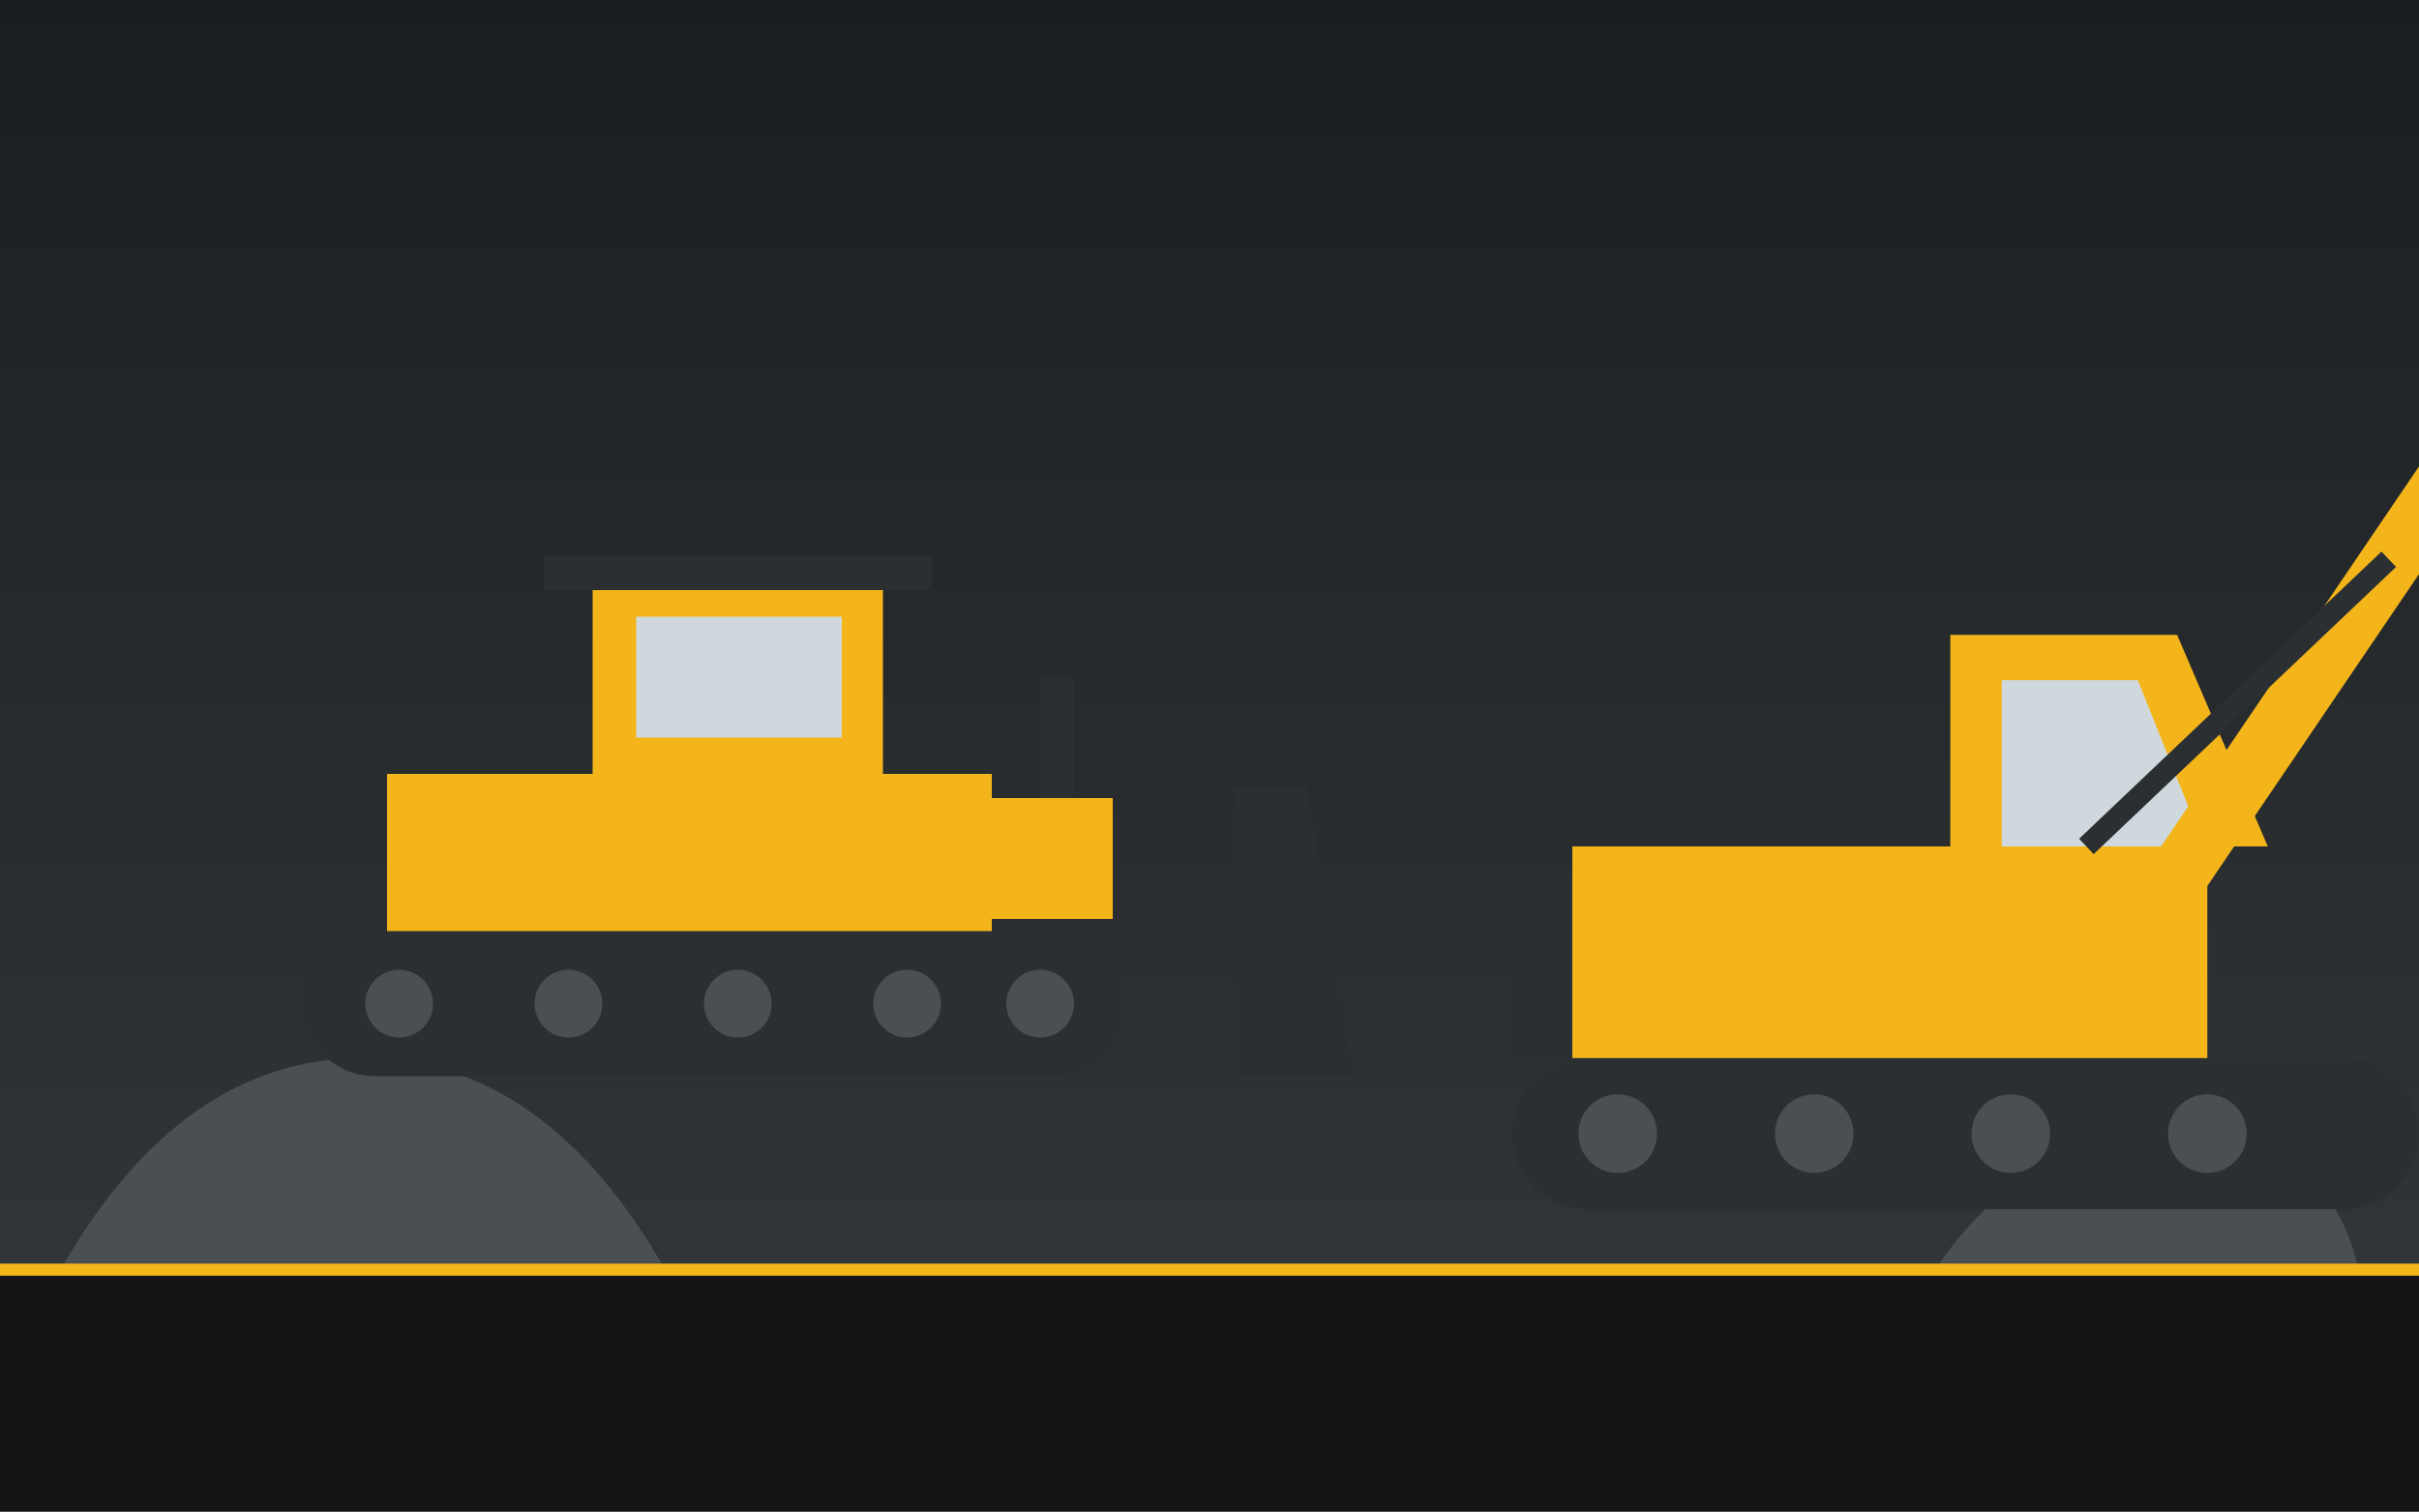
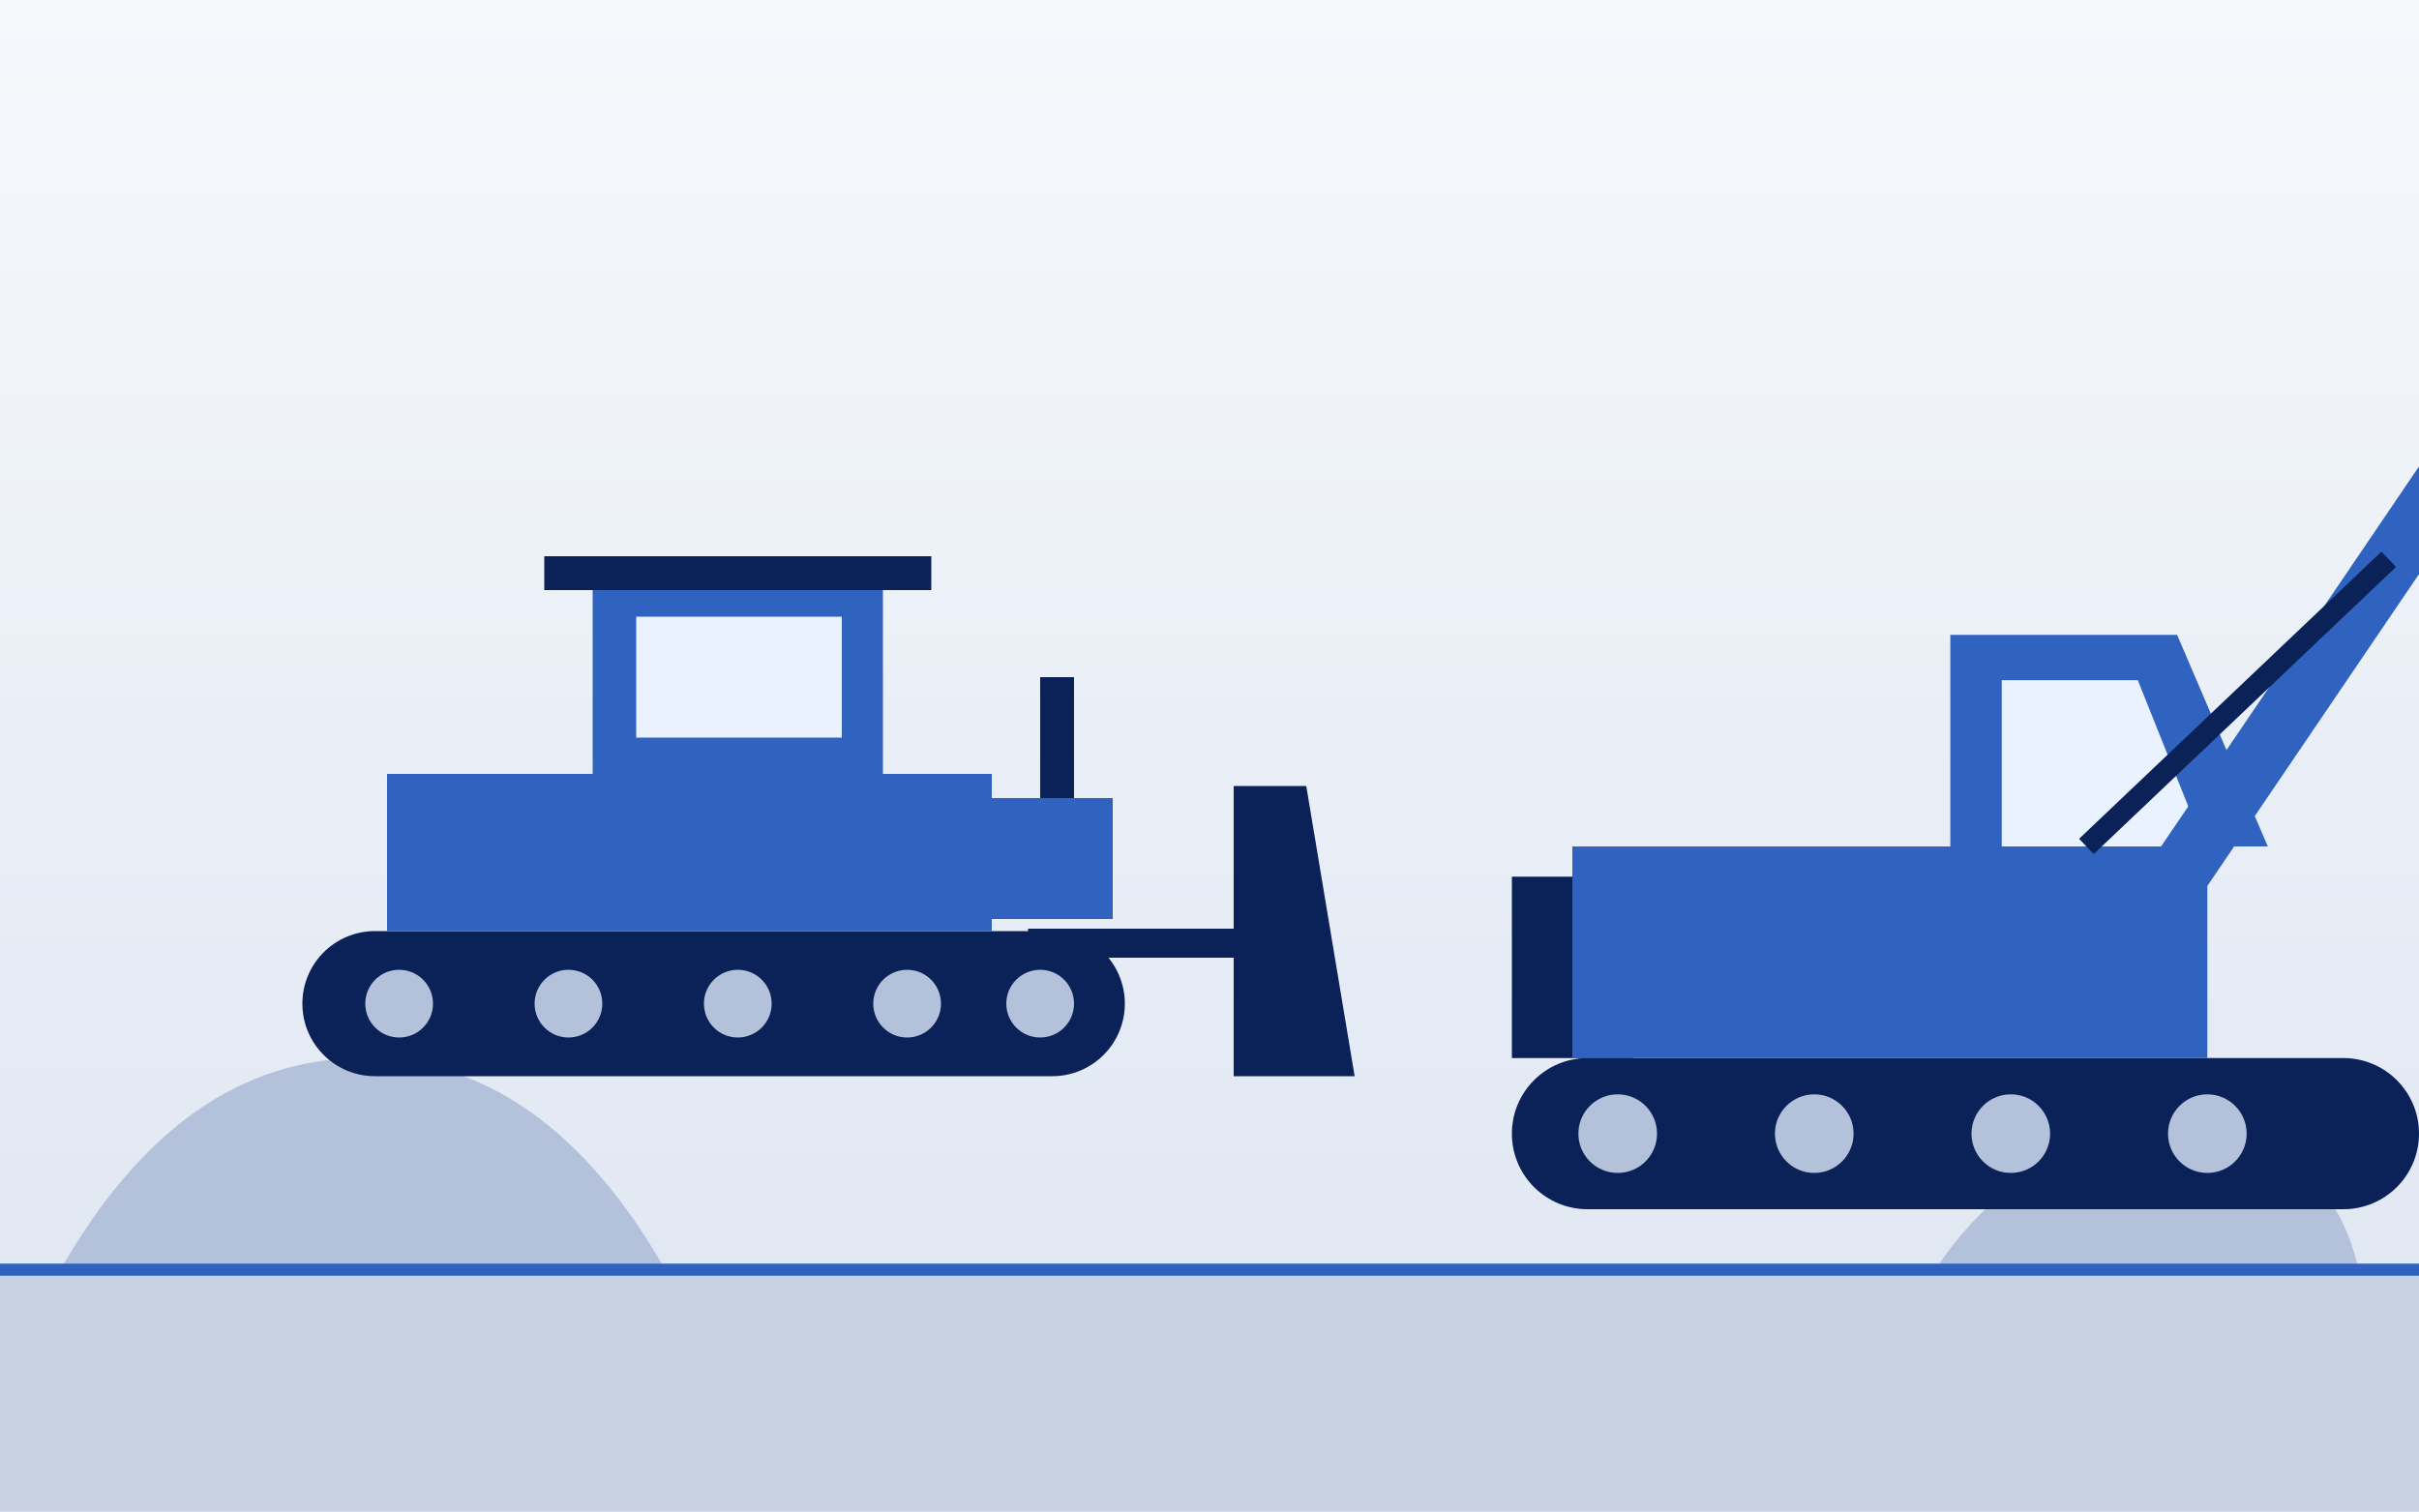
<svg xmlns="http://www.w3.org/2000/svg" viewBox="0 0 800 500" preserveAspectRatio="xMidYMid slice">
  <defs>
    <linearGradient id="c" x1="0" y1="0" x2="0" y2="1">
-       <stop offset="0" stop-color="#1b1e20" />
-       <stop offset="1" stop-color="#34393c" />
+       <stop offset="0" stop-color="#f6f8fc" />
+       <stop offset="1" stop-color="#dde5f1" />
    </linearGradient>
  </defs>
  <rect width="800" height="500" fill="url(#c)" />
-   <path d="M20 420q40-70 100-70t100 70z" fill="#4a4f52" />
-   <path d="M640 420q30-45 80-45t60 45z" fill="#4a4f52" />
-   <rect y="420" width="800" height="80" fill="#121416" />
-   <rect y="418" width="800" height="4" fill="#f4b51b" />
+   <path d="M20 420q40-70 100-70t100 70z" fill="#b4c1da" />
+   <path d="M640 420q30-45 80-45t60 45z" fill="#b4c1da" />
+   <rect y="420" width="800" height="80" fill="#c9d2e3" />
+   <rect y="418" width="800" height="4" fill="#2f63bf" />
  <g transform="translate(-60 20) scale(.8)">
-     <rect x="200" y="360" width="340" height="60" rx="30" fill="#2b2f32" />
-     <g fill="#4a4f52">
+     <rect x="200" y="360" width="340" height="60" rx="30" fill="#0b2259" />
+     <g fill="#b4c1da">
      <circle cx="240" cy="390" r="14" />
      <circle cx="310" cy="390" r="14" />
      <circle cx="380" cy="390" r="14" />
      <circle cx="450" cy="390" r="14" />
      <circle cx="505" cy="390" r="14" />
    </g>
-     <rect x="235" y="295" width="250" height="65" fill="#f4b51b" />
-     <rect x="440" y="305" width="95" height="50" fill="#f4b51b" />
-     <rect x="505" y="255" width="14" height="50" fill="#2b2f32" />
-     <rect x="320" y="215" width="120" height="80" fill="#f4b51b" />
-     <rect x="338" y="230" width="85" height="50" fill="#cfd8dc" />
-     <rect x="300" y="205" width="160" height="14" fill="#2b2f32" />
-     <line x1="500" y1="365" x2="595" y2="365" stroke="#2b2f32" stroke-width="12" />
-     <path d="M585 300h30l20 120h-50z" fill="#2b2f32" />
+     <rect x="235" y="295" width="250" height="65" fill="#2f63bf" />
+     <rect x="440" y="305" width="95" height="50" fill="#2f63bf" />
+     <rect x="505" y="255" width="14" height="50" fill="#0b2259" />
+     <rect x="320" y="215" width="120" height="80" fill="#2f63bf" />
+     <rect x="338" y="230" width="85" height="50" fill="#eaf1ff" />
+     <rect x="300" y="205" width="160" height="14" fill="#0b2259" />
+     <line x1="500" y1="365" x2="595" y2="365" stroke="#0b2259" stroke-width="12" />
+     <path d="M585 300h30l20 120h-50z" fill="#0b2259" />
  </g>
  <g transform="translate(250 -20)">
-     <rect x="250" y="370" width="300" height="50" rx="25" fill="#2b2f32" />
-     <g fill="#4a4f52">
+     <rect x="250" y="370" width="300" height="50" rx="25" fill="#0b2259" />
+     <g fill="#b4c1da">
      <circle cx="285" cy="395" r="13" />
      <circle cx="350" cy="395" r="13" />
      <circle cx="415" cy="395" r="13" />
      <circle cx="480" cy="395" r="13" />
    </g>
-     <rect x="250" y="310" width="40" height="60" fill="#2b2f32" />
-     <rect x="270" y="300" width="210" height="70" fill="#f4b51b" />
-     <path d="M395 300V230h75l30 70z" fill="#f4b51b" />
-     <path d="M412 300v-55h45l22 55z" fill="#cfd8dc" />
-     <polyline points="470,310 565,170 665,300" fill="none" stroke="#f4b51b" stroke-width="20" stroke-linejoin="round" />
-     <line x1="440" y1="300" x2="540" y2="205" stroke="#2b2f32" stroke-width="7" />
-     <path d="M650 290l55 20-12 45-55-12z" fill="#2b2f32" />
+     <rect x="250" y="310" width="40" height="60" fill="#0b2259" />
+     <rect x="270" y="300" width="210" height="70" fill="#2f63bf" />
+     <path d="M395 300V230h75l30 70z" fill="#2f63bf" />
+     <path d="M412 300v-55h45l22 55z" fill="#eaf1ff" />
+     <polyline points="470,310 565,170 665,300" fill="none" stroke="#2f63bf" stroke-width="20" stroke-linejoin="round" />
+     <line x1="440" y1="300" x2="540" y2="205" stroke="#0b2259" stroke-width="7" />
+     <path d="M650 290l55 20-12 45-55-12z" fill="#0b2259" />
  </g>
</svg>
